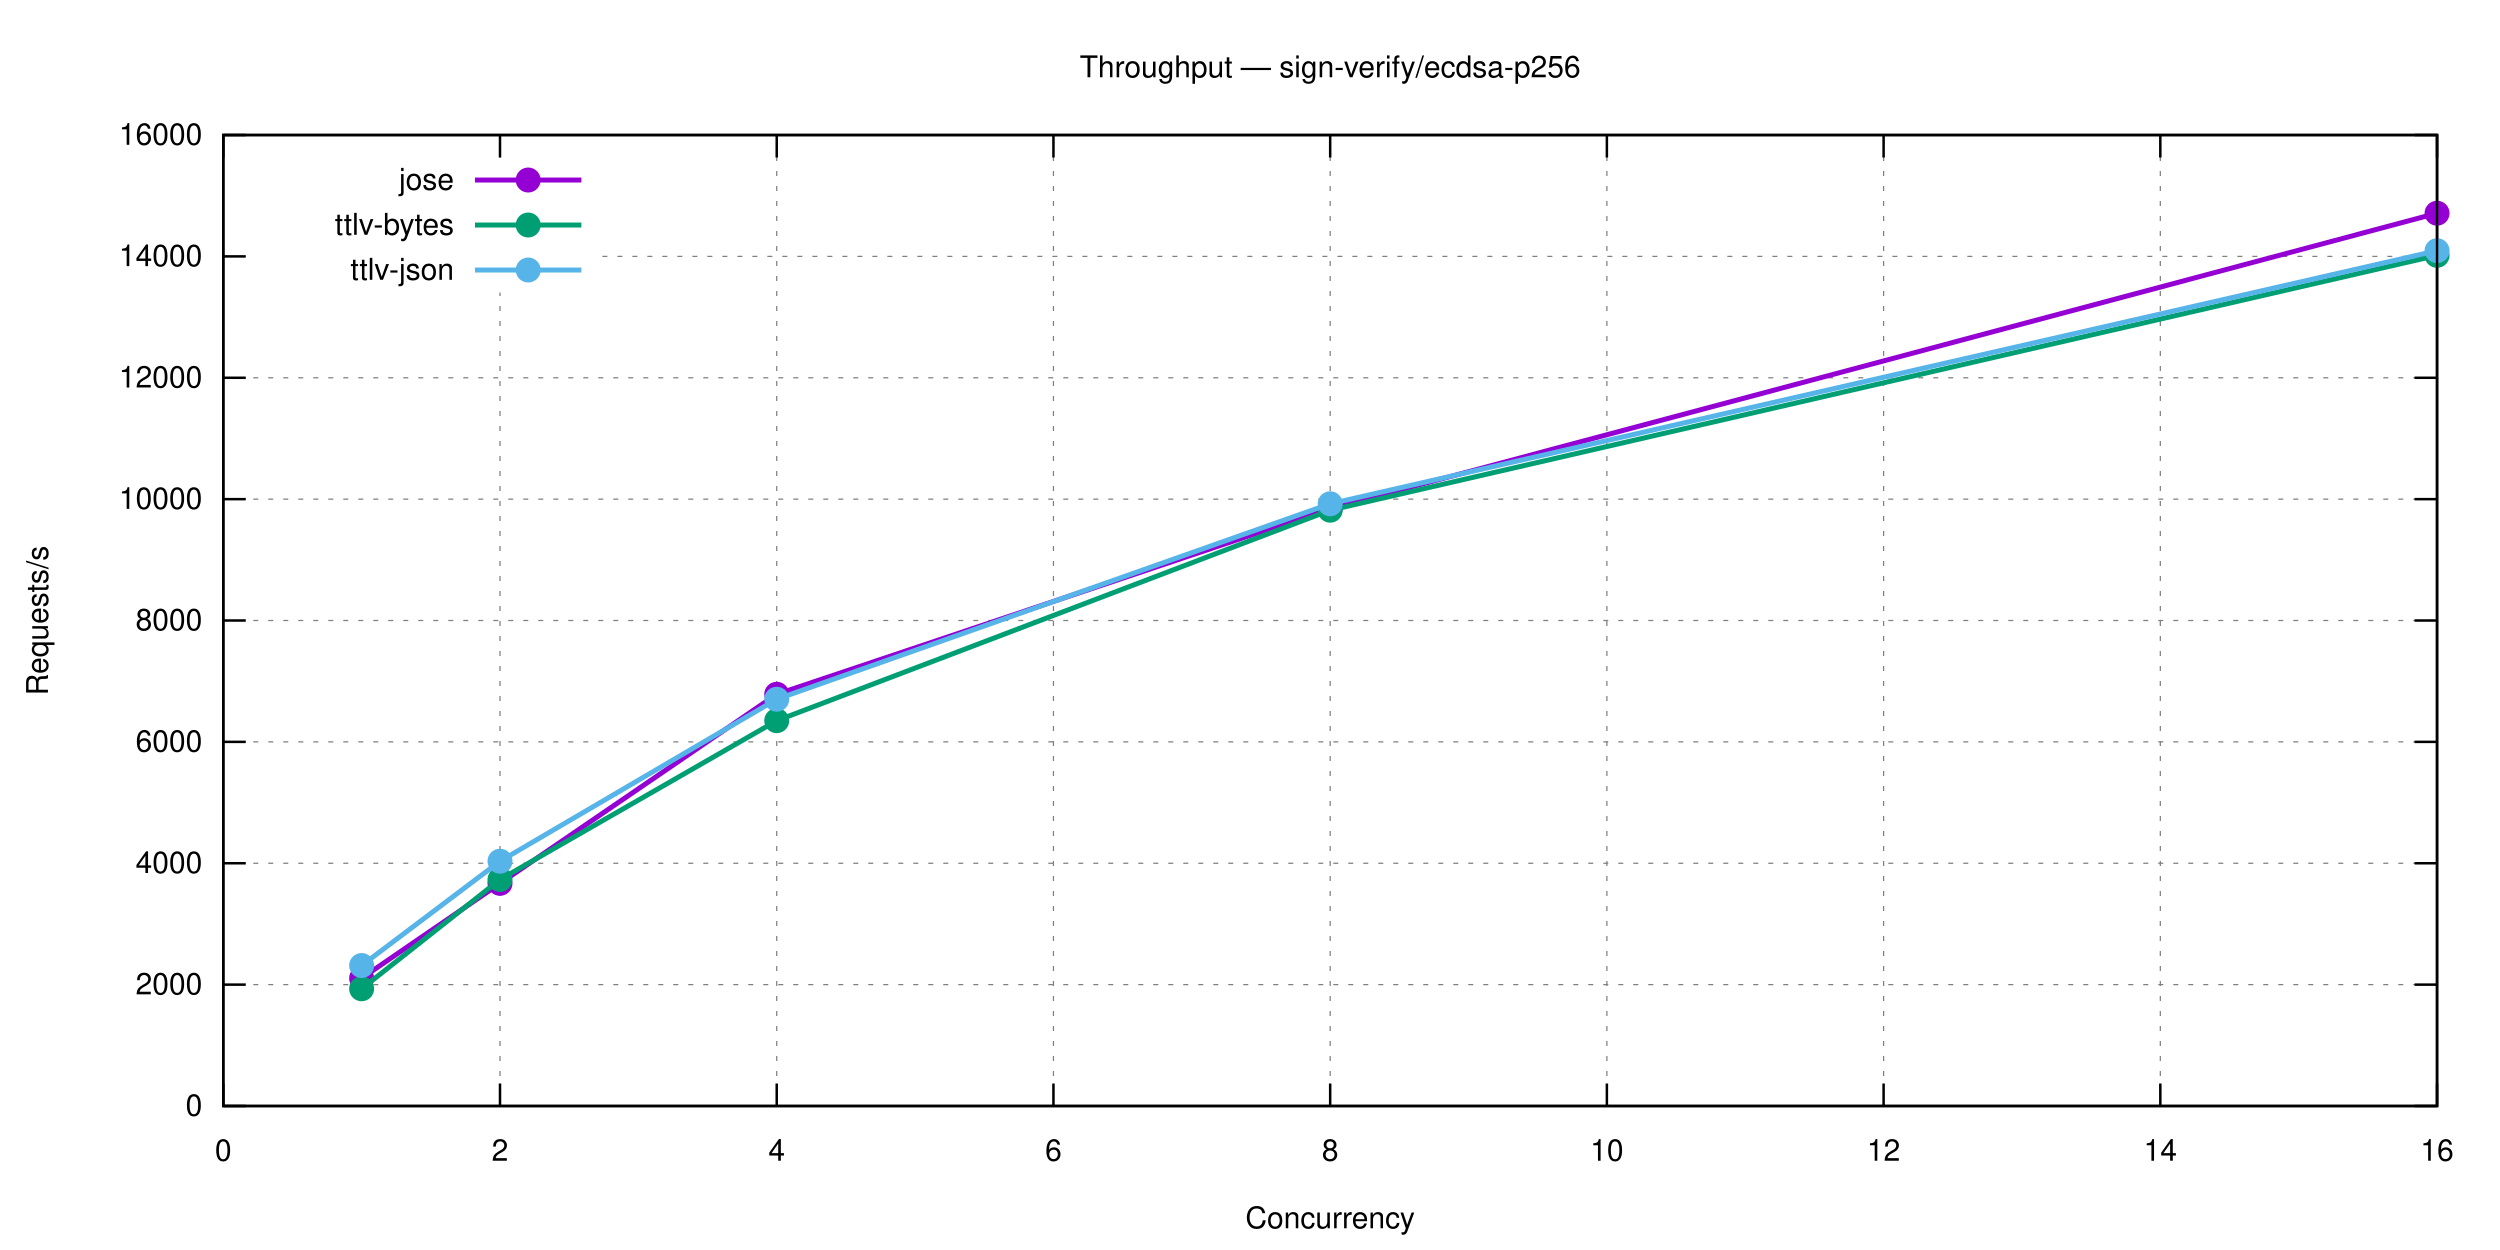
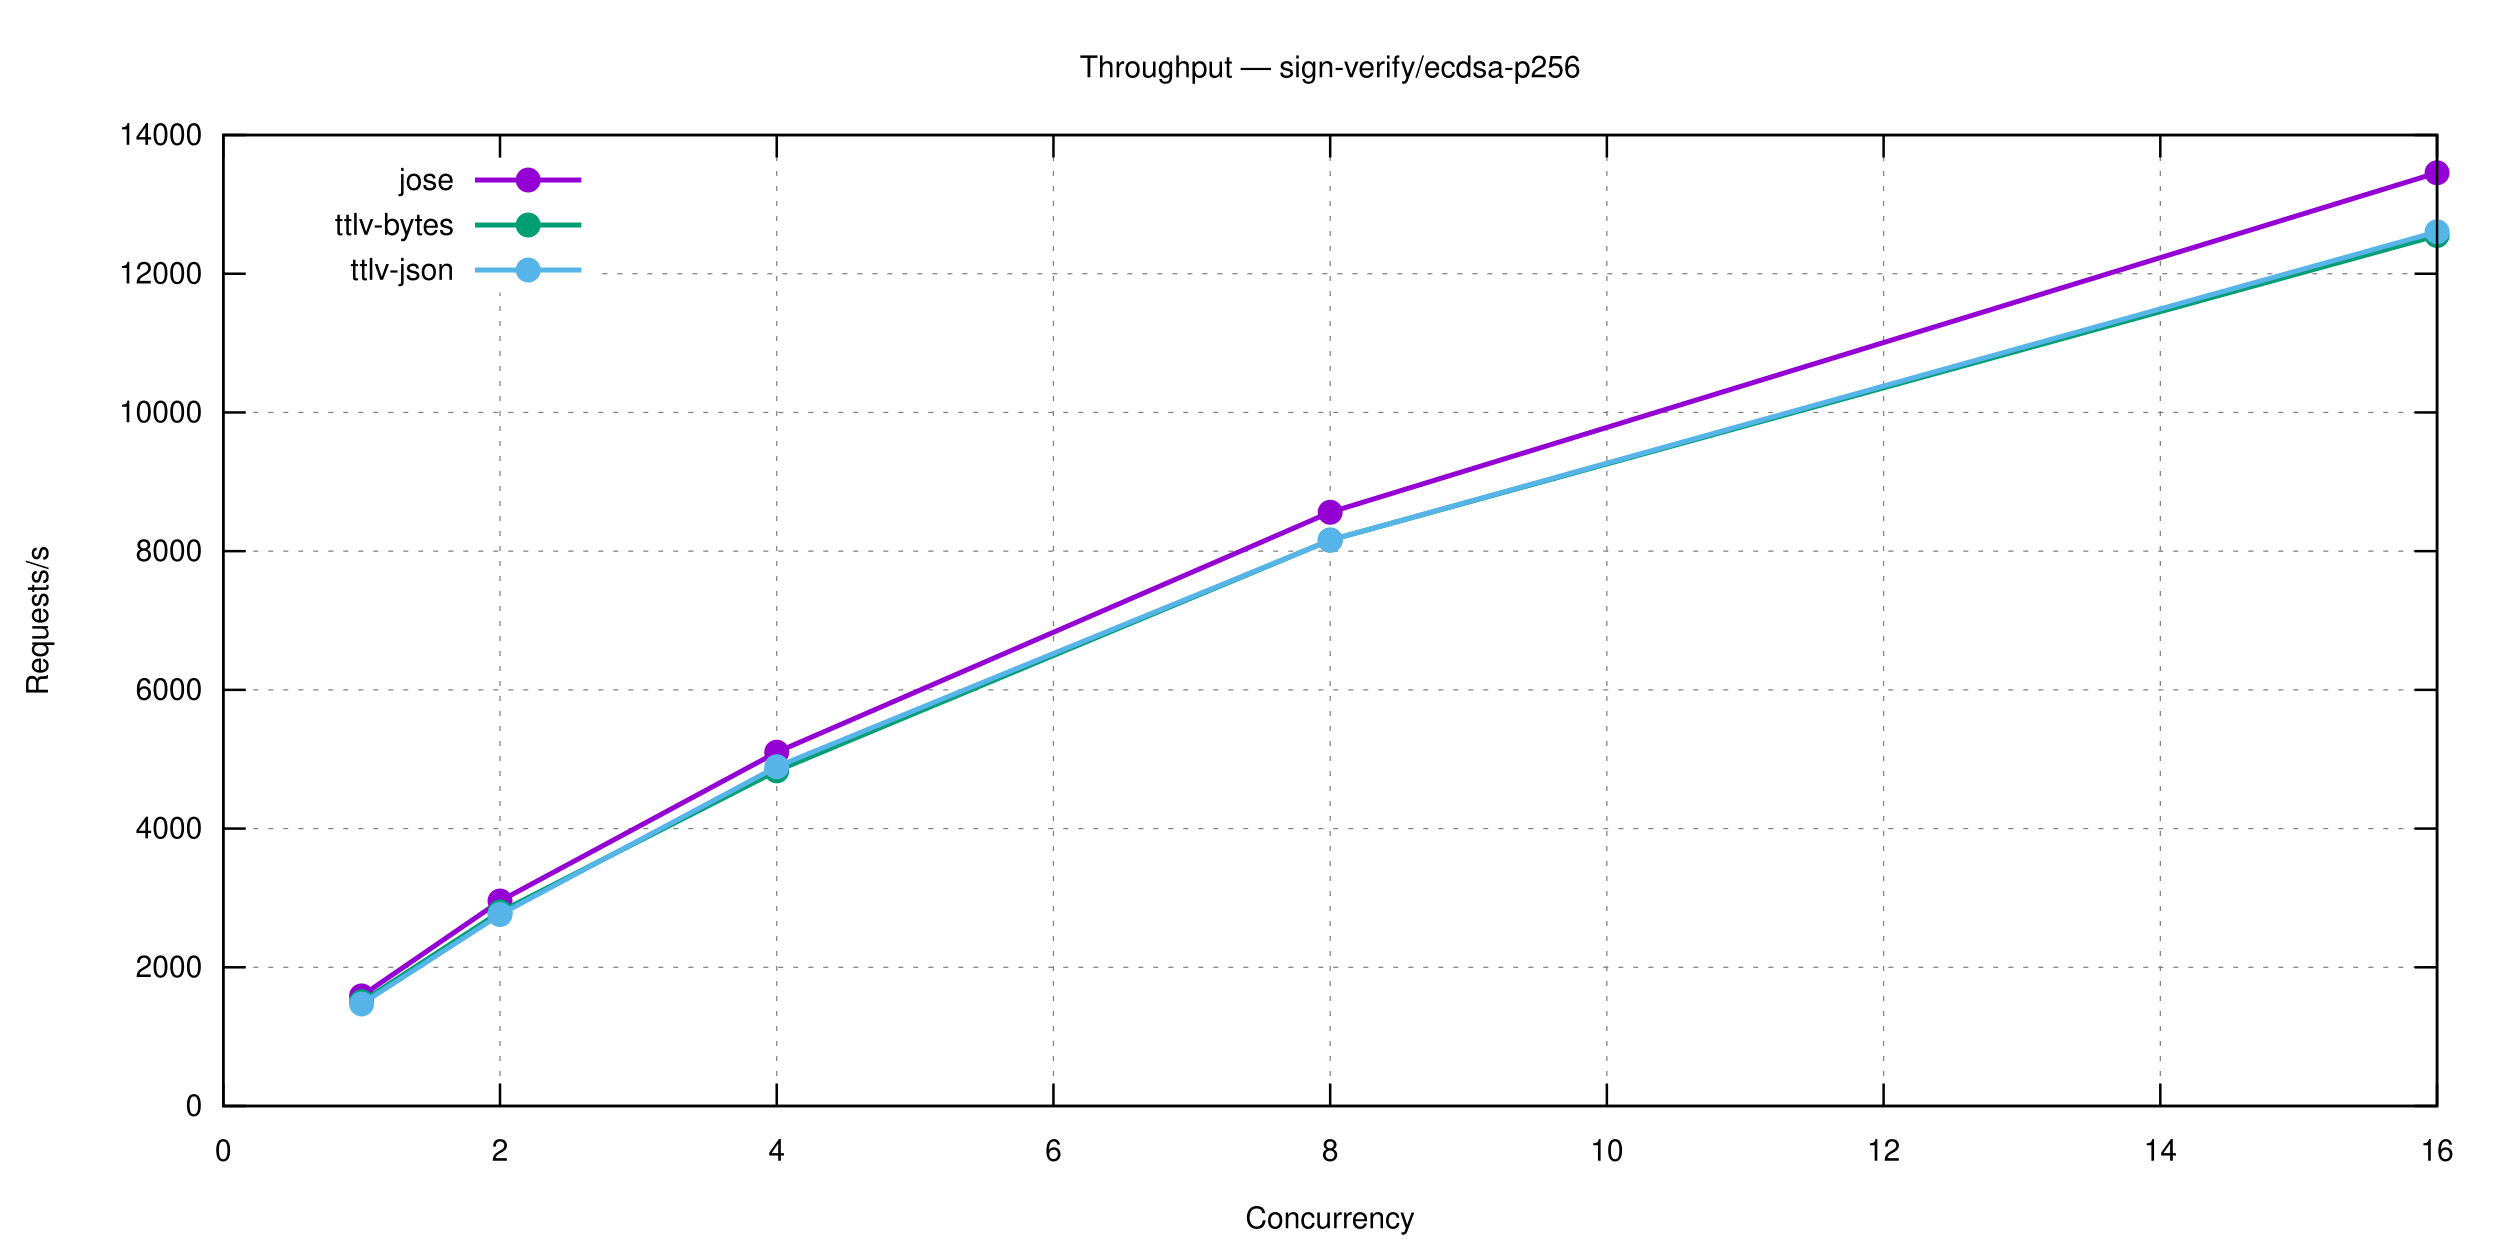
<svg xmlns="http://www.w3.org/2000/svg" xmlns:xlink="http://www.w3.org/1999/xlink" width="1000" height="500" viewBox="0 0 1000 500">
  <g id="gnuplot_canvas">
    <rect x="0" y="0" width="1000" height="500" fill="none" />
    <defs>
      <circle id="gpDot" r="0.5" stroke-width="0.5" stroke="currentColor" />
      <path id="gpPt0" stroke-width="0.222" stroke="currentColor" d="M-1,0 h2 M0,-1 v2" />
      <path id="gpPt1" stroke-width="0.222" stroke="currentColor" d="M-1,-1 L1,1 M1,-1 L-1,1" />
      <path id="gpPt2" stroke-width="0.222" stroke="currentColor" d="M-1,0 L1,0 M0,-1 L0,1 M-1,-1 L1,1 M-1,1 L1,-1" />
      <rect id="gpPt3" stroke-width="0.222" stroke="currentColor" x="-1" y="-1" width="2" height="2" />
      <rect id="gpPt4" stroke-width="0.222" stroke="currentColor" fill="currentColor" x="-1" y="-1" width="2" height="2" />
      <circle id="gpPt5" stroke-width="0.222" stroke="currentColor" cx="0" cy="0" r="1" />
      <use xlink:href="#gpPt5" id="gpPt6" fill="currentColor" stroke="none" />
      <path id="gpPt7" stroke-width="0.222" stroke="currentColor" d="M0,-1.33 L-1.33,0.67 L1.33,0.67 z" />
      <use xlink:href="#gpPt7" id="gpPt8" fill="currentColor" stroke="none" />
      <use xlink:href="#gpPt7" id="gpPt9" stroke="currentColor" transform="rotate(180)" />
      <use xlink:href="#gpPt9" id="gpPt10" fill="currentColor" stroke="none" />
      <use xlink:href="#gpPt3" id="gpPt11" stroke="currentColor" transform="rotate(45)" />
      <use xlink:href="#gpPt11" id="gpPt12" fill="currentColor" stroke="none" />
      <path id="gpPt13" stroke-width="0.222" stroke="currentColor" d="M0,1.330 L1.265,0.411 L0.782,-1.067 L-0.782,-1.076 L-1.265,0.411 z" />
      <use xlink:href="#gpPt13" id="gpPt14" fill="currentColor" stroke="none" />
      <filter id="textbox" filterUnits="objectBoundingBox" x="0" y="0" height="1" width="1">
        <feFlood flood-color="white" flood-opacity="1" result="bgnd" />
        <feComposite in="SourceGraphic" in2="bgnd" operator="atop" />
      </filter>
      <filter id="greybox" filterUnits="objectBoundingBox" x="0" y="0" height="1" width="1">
        <feFlood flood-color="lightgrey" flood-opacity="1" result="grey" />
        <feComposite in="SourceGraphic" in2="grey" operator="atop" />
      </filter>
    </defs>
    <g fill="none" color="white" stroke="currentColor" stroke-width="1.00" stroke-linecap="butt" stroke-linejoin="miter">
</g>
    <g fill="none" color="black" stroke="currentColor" stroke-width="1.00" stroke-linecap="butt" stroke-linejoin="miter">
</g>
    <g fill="none" color="black" stroke="black" stroke-width="0.50" stroke-linecap="butt" stroke-linejoin="miter">
</g>
    <g fill="none" color="gray" stroke="currentColor" stroke-width="0.50" stroke-linecap="butt" stroke-linejoin="miter">
      <path stroke="gray" stroke-dasharray="2,4" class="gridline" d="M89.31,442.40 L974.82,442.40  " />
    </g>
    <g fill="none" color="gray" stroke="gray" stroke-width="1.00" stroke-linecap="butt" stroke-linejoin="miter">
</g>
    <g fill="none" color="black" stroke="currentColor" stroke-width="1.00" stroke-linecap="butt" stroke-linejoin="miter">
      <path stroke="black" d="M89.31,442.40 L98.31,442.40 M974.82,442.40 L965.82,442.40  " />
      <g transform="translate(80.92,446.30)" stroke="none" fill="black" font-family="Helvetica" font-size="12.00" text-anchor="end">
        <text>
          <tspan font-family="Helvetica"> 0</tspan>
        </text>
      </g>
    </g>
    <g fill="none" color="black" stroke="currentColor" stroke-width="1.00" stroke-linecap="butt" stroke-linejoin="miter">
</g>
    <g fill="none" color="black" stroke="black" stroke-width="0.50" stroke-linecap="butt" stroke-linejoin="miter">
</g>
    <g fill="none" color="gray" stroke="currentColor" stroke-width="0.50" stroke-linecap="butt" stroke-linejoin="miter">
-       <path stroke="gray" stroke-dasharray="2,4" class="gridline" d="M89.31,393.85 L974.82,393.85  " />
-     </g>
-     <g fill="none" color="gray" stroke="gray" stroke-width="1.00" stroke-linecap="butt" stroke-linejoin="miter">
- </g>
-     <g fill="none" color="black" stroke="currentColor" stroke-width="1.00" stroke-linecap="butt" stroke-linejoin="miter">
-       <path stroke="black" d="M89.31,393.85 L98.31,393.85 M974.82,393.85 L965.82,393.85  " />
-       <g transform="translate(80.92,397.75)" stroke="none" fill="black" font-family="Helvetica" font-size="12.00" text-anchor="end">
+       <path stroke="gray" stroke-dasharray="2,4" class="gridline" d="M89.31,386.92 L974.82,386.92  " />
+     </g>
+     <g fill="none" color="gray" stroke="gray" stroke-width="1.00" stroke-linecap="butt" stroke-linejoin="miter">
+ </g>
+     <g fill="none" color="black" stroke="currentColor" stroke-width="1.00" stroke-linecap="butt" stroke-linejoin="miter">
+       <path stroke="black" d="M89.31,386.92 L98.31,386.92 M974.82,386.92 L965.82,386.92  " />
+       <g transform="translate(80.92,390.82)" stroke="none" fill="black" font-family="Helvetica" font-size="12.00" text-anchor="end">
        <text>
          <tspan font-family="Helvetica"> 2000</tspan>
        </text>
      </g>
    </g>
    <g fill="none" color="black" stroke="currentColor" stroke-width="1.00" stroke-linecap="butt" stroke-linejoin="miter">
</g>
    <g fill="none" color="black" stroke="black" stroke-width="0.50" stroke-linecap="butt" stroke-linejoin="miter">
</g>
    <g fill="none" color="gray" stroke="currentColor" stroke-width="0.50" stroke-linecap="butt" stroke-linejoin="miter">
-       <path stroke="gray" stroke-dasharray="2,4" class="gridline" d="M89.31,345.30 L974.82,345.30  " />
-     </g>
-     <g fill="none" color="gray" stroke="gray" stroke-width="1.00" stroke-linecap="butt" stroke-linejoin="miter">
- </g>
-     <g fill="none" color="black" stroke="currentColor" stroke-width="1.00" stroke-linecap="butt" stroke-linejoin="miter">
-       <path stroke="black" d="M89.31,345.30 L98.31,345.30 M974.82,345.30 L965.82,345.30  " />
-       <g transform="translate(80.92,349.20)" stroke="none" fill="black" font-family="Helvetica" font-size="12.00" text-anchor="end">
+       <path stroke="gray" stroke-dasharray="2,4" class="gridline" d="M89.31,331.43 L974.82,331.43  " />
+     </g>
+     <g fill="none" color="gray" stroke="gray" stroke-width="1.00" stroke-linecap="butt" stroke-linejoin="miter">
+ </g>
+     <g fill="none" color="black" stroke="currentColor" stroke-width="1.00" stroke-linecap="butt" stroke-linejoin="miter">
+       <path stroke="black" d="M89.31,331.43 L98.31,331.43 M974.82,331.43 L965.82,331.43  " />
+       <g transform="translate(80.92,335.33)" stroke="none" fill="black" font-family="Helvetica" font-size="12.00" text-anchor="end">
        <text>
          <tspan font-family="Helvetica"> 4000</tspan>
        </text>
      </g>
    </g>
    <g fill="none" color="black" stroke="currentColor" stroke-width="1.00" stroke-linecap="butt" stroke-linejoin="miter">
</g>
    <g fill="none" color="black" stroke="black" stroke-width="0.50" stroke-linecap="butt" stroke-linejoin="miter">
</g>
    <g fill="none" color="gray" stroke="currentColor" stroke-width="0.50" stroke-linecap="butt" stroke-linejoin="miter">
-       <path stroke="gray" stroke-dasharray="2,4" class="gridline" d="M89.31,296.75 L974.82,296.75  " />
-     </g>
-     <g fill="none" color="gray" stroke="gray" stroke-width="1.00" stroke-linecap="butt" stroke-linejoin="miter">
- </g>
-     <g fill="none" color="black" stroke="currentColor" stroke-width="1.00" stroke-linecap="butt" stroke-linejoin="miter">
-       <path stroke="black" d="M89.31,296.75 L98.31,296.75 M974.82,296.75 L965.82,296.75  " />
-       <g transform="translate(80.92,300.65)" stroke="none" fill="black" font-family="Helvetica" font-size="12.00" text-anchor="end">
+       <path stroke="gray" stroke-dasharray="2,4" class="gridline" d="M89.31,275.95 L974.82,275.95  " />
+     </g>
+     <g fill="none" color="gray" stroke="gray" stroke-width="1.00" stroke-linecap="butt" stroke-linejoin="miter">
+ </g>
+     <g fill="none" color="black" stroke="currentColor" stroke-width="1.00" stroke-linecap="butt" stroke-linejoin="miter">
+       <path stroke="black" d="M89.31,275.95 L98.31,275.95 M974.82,275.95 L965.82,275.95  " />
+       <g transform="translate(80.92,279.85)" stroke="none" fill="black" font-family="Helvetica" font-size="12.00" text-anchor="end">
        <text>
          <tspan font-family="Helvetica"> 6000</tspan>
        </text>
      </g>
    </g>
    <g fill="none" color="black" stroke="currentColor" stroke-width="1.00" stroke-linecap="butt" stroke-linejoin="miter">
</g>
    <g fill="none" color="black" stroke="black" stroke-width="0.50" stroke-linecap="butt" stroke-linejoin="miter">
</g>
    <g fill="none" color="gray" stroke="currentColor" stroke-width="0.50" stroke-linecap="butt" stroke-linejoin="miter">
-       <path stroke="gray" stroke-dasharray="2,4" class="gridline" d="M89.31,248.20 L974.82,248.20  " />
-     </g>
-     <g fill="none" color="gray" stroke="gray" stroke-width="1.00" stroke-linecap="butt" stroke-linejoin="miter">
- </g>
-     <g fill="none" color="black" stroke="currentColor" stroke-width="1.00" stroke-linecap="butt" stroke-linejoin="miter">
-       <path stroke="black" d="M89.31,248.20 L98.31,248.20 M974.82,248.20 L965.82,248.20  " />
-       <g transform="translate(80.92,252.10)" stroke="none" fill="black" font-family="Helvetica" font-size="12.00" text-anchor="end">
+       <path stroke="gray" stroke-dasharray="2,4" class="gridline" d="M89.31,220.46 L974.82,220.46  " />
+     </g>
+     <g fill="none" color="gray" stroke="gray" stroke-width="1.00" stroke-linecap="butt" stroke-linejoin="miter">
+ </g>
+     <g fill="none" color="black" stroke="currentColor" stroke-width="1.00" stroke-linecap="butt" stroke-linejoin="miter">
+       <path stroke="black" d="M89.31,220.46 L98.31,220.46 M974.82,220.46 L965.82,220.46  " />
+       <g transform="translate(80.92,224.36)" stroke="none" fill="black" font-family="Helvetica" font-size="12.00" text-anchor="end">
        <text>
          <tspan font-family="Helvetica"> 8000</tspan>
        </text>
      </g>
    </g>
    <g fill="none" color="black" stroke="currentColor" stroke-width="1.00" stroke-linecap="butt" stroke-linejoin="miter">
</g>
    <g fill="none" color="black" stroke="black" stroke-width="0.50" stroke-linecap="butt" stroke-linejoin="miter">
</g>
    <g fill="none" color="gray" stroke="currentColor" stroke-width="0.50" stroke-linecap="butt" stroke-linejoin="miter">
-       <path stroke="gray" stroke-dasharray="2,4" class="gridline" d="M89.31,199.66 L974.82,199.66  " />
-     </g>
-     <g fill="none" color="gray" stroke="gray" stroke-width="1.00" stroke-linecap="butt" stroke-linejoin="miter">
- </g>
-     <g fill="none" color="black" stroke="currentColor" stroke-width="1.00" stroke-linecap="butt" stroke-linejoin="miter">
-       <path stroke="black" d="M89.31,199.66 L98.31,199.66 M974.82,199.66 L965.82,199.66  " />
-       <g transform="translate(80.92,203.56)" stroke="none" fill="black" font-family="Helvetica" font-size="12.00" text-anchor="end">
+       <path stroke="gray" stroke-dasharray="2,4" class="gridline" d="M89.31,164.98 L974.82,164.98  " />
+     </g>
+     <g fill="none" color="gray" stroke="gray" stroke-width="1.00" stroke-linecap="butt" stroke-linejoin="miter">
+ </g>
+     <g fill="none" color="black" stroke="currentColor" stroke-width="1.00" stroke-linecap="butt" stroke-linejoin="miter">
+       <path stroke="black" d="M89.31,164.98 L98.31,164.98 M974.82,164.98 L965.82,164.98  " />
+       <g transform="translate(80.92,168.88)" stroke="none" fill="black" font-family="Helvetica" font-size="12.00" text-anchor="end">
        <text>
          <tspan font-family="Helvetica"> 10000</tspan>
        </text>
      </g>
    </g>
    <g fill="none" color="black" stroke="currentColor" stroke-width="1.00" stroke-linecap="butt" stroke-linejoin="miter">
</g>
    <g fill="none" color="black" stroke="black" stroke-width="0.50" stroke-linecap="butt" stroke-linejoin="miter">
</g>
    <g fill="none" color="gray" stroke="currentColor" stroke-width="0.50" stroke-linecap="butt" stroke-linejoin="miter">
-       <path stroke="gray" stroke-dasharray="2,4" class="gridline" d="M89.31,151.11 L974.82,151.11  " />
-     </g>
-     <g fill="none" color="gray" stroke="gray" stroke-width="1.00" stroke-linecap="butt" stroke-linejoin="miter">
- </g>
-     <g fill="none" color="black" stroke="currentColor" stroke-width="1.00" stroke-linecap="butt" stroke-linejoin="miter">
-       <path stroke="black" d="M89.31,151.11 L98.31,151.11 M974.82,151.11 L965.82,151.11  " />
-       <g transform="translate(80.92,155.01)" stroke="none" fill="black" font-family="Helvetica" font-size="12.00" text-anchor="end">
+       <path stroke="gray" stroke-dasharray="2,4" class="gridline" d="M89.31,109.49 L97.70,109.49 M240.94,109.49 L974.82,109.49  " />
+     </g>
+     <g fill="none" color="gray" stroke="gray" stroke-width="1.00" stroke-linecap="butt" stroke-linejoin="miter">
+ </g>
+     <g fill="none" color="black" stroke="currentColor" stroke-width="1.00" stroke-linecap="butt" stroke-linejoin="miter">
+       <path stroke="black" d="M89.31,109.49 L98.31,109.49 M974.82,109.49 L965.82,109.49  " />
+       <g transform="translate(80.92,113.39)" stroke="none" fill="black" font-family="Helvetica" font-size="12.00" text-anchor="end">
        <text>
          <tspan font-family="Helvetica"> 12000</tspan>
-         </text>
-       </g>
-     </g>
-     <g fill="none" color="black" stroke="currentColor" stroke-width="1.00" stroke-linecap="butt" stroke-linejoin="miter">
- </g>
-     <g fill="none" color="black" stroke="black" stroke-width="0.50" stroke-linecap="butt" stroke-linejoin="miter">
- </g>
-     <g fill="none" color="gray" stroke="currentColor" stroke-width="0.50" stroke-linecap="butt" stroke-linejoin="miter">
-       <path stroke="gray" stroke-dasharray="2,4" class="gridline" d="M89.31,102.56 L97.70,102.56 M240.94,102.56 L974.82,102.56  " />
-     </g>
-     <g fill="none" color="gray" stroke="gray" stroke-width="1.00" stroke-linecap="butt" stroke-linejoin="miter">
- </g>
-     <g fill="none" color="black" stroke="currentColor" stroke-width="1.00" stroke-linecap="butt" stroke-linejoin="miter">
-       <path stroke="black" d="M89.31,102.56 L98.31,102.56 M974.82,102.56 L965.82,102.56  " />
-       <g transform="translate(80.92,106.46)" stroke="none" fill="black" font-family="Helvetica" font-size="12.00" text-anchor="end">
-         <text>
-           <tspan font-family="Helvetica"> 14000</tspan>
        </text>
      </g>
    </g>
    <g fill="none" color="black" stroke="currentColor" stroke-width="1.00" stroke-linecap="butt" stroke-linejoin="miter">
</g>
    <g fill="none" color="black" stroke="black" stroke-width="0.50" stroke-linecap="butt" stroke-linejoin="miter">
</g>
    <g fill="none" color="gray" stroke="currentColor" stroke-width="0.50" stroke-linecap="butt" stroke-linejoin="miter">
      <path stroke="gray" stroke-dasharray="2,4" class="gridline" d="M89.31,54.01 L974.82,54.01  " />
    </g>
    <g fill="none" color="gray" stroke="gray" stroke-width="1.00" stroke-linecap="butt" stroke-linejoin="miter">
</g>
    <g fill="none" color="black" stroke="currentColor" stroke-width="1.00" stroke-linecap="butt" stroke-linejoin="miter">
      <path stroke="black" d="M89.31,54.01 L98.31,54.01 M974.82,54.01 L965.82,54.01  " />
      <g transform="translate(80.92,57.91)" stroke="none" fill="black" font-family="Helvetica" font-size="12.00" text-anchor="end">
        <text>
-           <tspan font-family="Helvetica"> 16000</tspan>
+           <tspan font-family="Helvetica"> 14000</tspan>
        </text>
      </g>
    </g>
    <g fill="none" color="black" stroke="currentColor" stroke-width="1.00" stroke-linecap="butt" stroke-linejoin="miter">
</g>
    <g fill="none" color="black" stroke="black" stroke-width="0.50" stroke-linecap="butt" stroke-linejoin="miter">
</g>
    <g fill="none" color="gray" stroke="currentColor" stroke-width="0.50" stroke-linecap="butt" stroke-linejoin="miter">
      <path stroke="gray" stroke-dasharray="2,4" class="gridline" d="M89.31,442.40 L89.31,54.01  " />
    </g>
    <g fill="none" color="gray" stroke="gray" stroke-width="1.00" stroke-linecap="butt" stroke-linejoin="miter">
</g>
    <g fill="none" color="black" stroke="currentColor" stroke-width="1.00" stroke-linecap="butt" stroke-linejoin="miter">
      <path stroke="black" d="M89.31,442.40 L89.31,433.40 M89.31,54.01 L89.31,63.01  " />
      <g transform="translate(89.31,464.30)" stroke="none" fill="black" font-family="Helvetica" font-size="12.00" text-anchor="middle">
        <text>
          <tspan font-family="Helvetica"> 0</tspan>
        </text>
      </g>
    </g>
    <g fill="none" color="black" stroke="currentColor" stroke-width="1.00" stroke-linecap="butt" stroke-linejoin="miter">
</g>
    <g fill="none" color="black" stroke="black" stroke-width="0.50" stroke-linecap="butt" stroke-linejoin="miter">
</g>
    <g fill="none" color="gray" stroke="currentColor" stroke-width="0.50" stroke-linecap="butt" stroke-linejoin="miter">
      <path stroke="gray" stroke-dasharray="2,4" class="gridline" d="M200.00,442.40 L200.00,117.01 M200.00,63.01 L200.00,54.01  " />
    </g>
    <g fill="none" color="gray" stroke="gray" stroke-width="1.00" stroke-linecap="butt" stroke-linejoin="miter">
</g>
    <g fill="none" color="black" stroke="currentColor" stroke-width="1.00" stroke-linecap="butt" stroke-linejoin="miter">
      <path stroke="black" d="M200.00,442.40 L200.00,433.40 M200.00,54.01 L200.00,63.01  " />
      <g transform="translate(200.00,464.30)" stroke="none" fill="black" font-family="Helvetica" font-size="12.00" text-anchor="middle">
        <text>
          <tspan font-family="Helvetica"> 2</tspan>
        </text>
      </g>
    </g>
    <g fill="none" color="black" stroke="currentColor" stroke-width="1.00" stroke-linecap="butt" stroke-linejoin="miter">
</g>
    <g fill="none" color="black" stroke="black" stroke-width="0.50" stroke-linecap="butt" stroke-linejoin="miter">
</g>
    <g fill="none" color="gray" stroke="currentColor" stroke-width="0.50" stroke-linecap="butt" stroke-linejoin="miter">
      <path stroke="gray" stroke-dasharray="2,4" class="gridline" d="M310.69,442.40 L310.69,54.01  " />
    </g>
    <g fill="none" color="gray" stroke="gray" stroke-width="1.00" stroke-linecap="butt" stroke-linejoin="miter">
</g>
    <g fill="none" color="black" stroke="currentColor" stroke-width="1.00" stroke-linecap="butt" stroke-linejoin="miter">
      <path stroke="black" d="M310.69,442.40 L310.69,433.40 M310.69,54.01 L310.69,63.01  " />
      <g transform="translate(310.69,464.30)" stroke="none" fill="black" font-family="Helvetica" font-size="12.00" text-anchor="middle">
        <text>
          <tspan font-family="Helvetica"> 4</tspan>
        </text>
      </g>
    </g>
    <g fill="none" color="black" stroke="currentColor" stroke-width="1.00" stroke-linecap="butt" stroke-linejoin="miter">
</g>
    <g fill="none" color="black" stroke="black" stroke-width="0.50" stroke-linecap="butt" stroke-linejoin="miter">
</g>
    <g fill="none" color="gray" stroke="currentColor" stroke-width="0.50" stroke-linecap="butt" stroke-linejoin="miter">
      <path stroke="gray" stroke-dasharray="2,4" class="gridline" d="M421.38,442.40 L421.38,54.01  " />
    </g>
    <g fill="none" color="gray" stroke="gray" stroke-width="1.00" stroke-linecap="butt" stroke-linejoin="miter">
</g>
    <g fill="none" color="black" stroke="currentColor" stroke-width="1.00" stroke-linecap="butt" stroke-linejoin="miter">
      <path stroke="black" d="M421.38,442.40 L421.38,433.40 M421.38,54.01 L421.38,63.01  " />
      <g transform="translate(421.38,464.30)" stroke="none" fill="black" font-family="Helvetica" font-size="12.00" text-anchor="middle">
        <text>
          <tspan font-family="Helvetica"> 6</tspan>
        </text>
      </g>
    </g>
    <g fill="none" color="black" stroke="currentColor" stroke-width="1.00" stroke-linecap="butt" stroke-linejoin="miter">
</g>
    <g fill="none" color="black" stroke="black" stroke-width="0.50" stroke-linecap="butt" stroke-linejoin="miter">
</g>
    <g fill="none" color="gray" stroke="currentColor" stroke-width="0.50" stroke-linecap="butt" stroke-linejoin="miter">
      <path stroke="gray" stroke-dasharray="2,4" class="gridline" d="M532.07,442.40 L532.07,54.01  " />
    </g>
    <g fill="none" color="gray" stroke="gray" stroke-width="1.00" stroke-linecap="butt" stroke-linejoin="miter">
</g>
    <g fill="none" color="black" stroke="currentColor" stroke-width="1.00" stroke-linecap="butt" stroke-linejoin="miter">
      <path stroke="black" d="M532.07,442.40 L532.07,433.40 M532.07,54.01 L532.07,63.01  " />
      <g transform="translate(532.07,464.30)" stroke="none" fill="black" font-family="Helvetica" font-size="12.00" text-anchor="middle">
        <text>
          <tspan font-family="Helvetica"> 8</tspan>
        </text>
      </g>
    </g>
    <g fill="none" color="black" stroke="currentColor" stroke-width="1.00" stroke-linecap="butt" stroke-linejoin="miter">
</g>
    <g fill="none" color="black" stroke="black" stroke-width="0.50" stroke-linecap="butt" stroke-linejoin="miter">
</g>
    <g fill="none" color="gray" stroke="currentColor" stroke-width="0.50" stroke-linecap="butt" stroke-linejoin="miter">
      <path stroke="gray" stroke-dasharray="2,4" class="gridline" d="M642.75,442.40 L642.75,54.01  " />
    </g>
    <g fill="none" color="gray" stroke="gray" stroke-width="1.00" stroke-linecap="butt" stroke-linejoin="miter">
</g>
    <g fill="none" color="black" stroke="currentColor" stroke-width="1.00" stroke-linecap="butt" stroke-linejoin="miter">
      <path stroke="black" d="M642.75,442.40 L642.75,433.40 M642.75,54.01 L642.75,63.01  " />
      <g transform="translate(642.75,464.30)" stroke="none" fill="black" font-family="Helvetica" font-size="12.00" text-anchor="middle">
        <text>
          <tspan font-family="Helvetica"> 10</tspan>
        </text>
      </g>
    </g>
    <g fill="none" color="black" stroke="currentColor" stroke-width="1.00" stroke-linecap="butt" stroke-linejoin="miter">
</g>
    <g fill="none" color="black" stroke="black" stroke-width="0.50" stroke-linecap="butt" stroke-linejoin="miter">
</g>
    <g fill="none" color="gray" stroke="currentColor" stroke-width="0.50" stroke-linecap="butt" stroke-linejoin="miter">
      <path stroke="gray" stroke-dasharray="2,4" class="gridline" d="M753.44,442.40 L753.44,54.01  " />
    </g>
    <g fill="none" color="gray" stroke="gray" stroke-width="1.00" stroke-linecap="butt" stroke-linejoin="miter">
</g>
    <g fill="none" color="black" stroke="currentColor" stroke-width="1.00" stroke-linecap="butt" stroke-linejoin="miter">
      <path stroke="black" d="M753.44,442.40 L753.44,433.40 M753.44,54.01 L753.44,63.01  " />
      <g transform="translate(753.44,464.30)" stroke="none" fill="black" font-family="Helvetica" font-size="12.00" text-anchor="middle">
        <text>
          <tspan font-family="Helvetica"> 12</tspan>
        </text>
      </g>
    </g>
    <g fill="none" color="black" stroke="currentColor" stroke-width="1.00" stroke-linecap="butt" stroke-linejoin="miter">
</g>
    <g fill="none" color="black" stroke="black" stroke-width="0.50" stroke-linecap="butt" stroke-linejoin="miter">
</g>
    <g fill="none" color="gray" stroke="currentColor" stroke-width="0.50" stroke-linecap="butt" stroke-linejoin="miter">
      <path stroke="gray" stroke-dasharray="2,4" class="gridline" d="M864.13,442.40 L864.13,54.01  " />
    </g>
    <g fill="none" color="gray" stroke="gray" stroke-width="1.00" stroke-linecap="butt" stroke-linejoin="miter">
</g>
    <g fill="none" color="black" stroke="currentColor" stroke-width="1.00" stroke-linecap="butt" stroke-linejoin="miter">
      <path stroke="black" d="M864.13,442.40 L864.13,433.40 M864.13,54.01 L864.13,63.01  " />
      <g transform="translate(864.13,464.30)" stroke="none" fill="black" font-family="Helvetica" font-size="12.00" text-anchor="middle">
        <text>
          <tspan font-family="Helvetica"> 14</tspan>
        </text>
      </g>
    </g>
    <g fill="none" color="black" stroke="currentColor" stroke-width="1.00" stroke-linecap="butt" stroke-linejoin="miter">
</g>
    <g fill="none" color="black" stroke="black" stroke-width="0.50" stroke-linecap="butt" stroke-linejoin="miter">
</g>
    <g fill="none" color="gray" stroke="currentColor" stroke-width="0.50" stroke-linecap="butt" stroke-linejoin="miter">
      <path stroke="gray" stroke-dasharray="2,4" class="gridline" d="M974.82,442.40 L974.82,54.01  " />
    </g>
    <g fill="none" color="gray" stroke="gray" stroke-width="1.00" stroke-linecap="butt" stroke-linejoin="miter">
</g>
    <g fill="none" color="black" stroke="currentColor" stroke-width="1.00" stroke-linecap="butt" stroke-linejoin="miter">
      <path stroke="black" d="M974.82,442.40 L974.82,433.40 M974.82,54.01 L974.82,63.01  " />
      <g transform="translate(974.82,464.30)" stroke="none" fill="black" font-family="Helvetica" font-size="12.00" text-anchor="middle">
        <text>
          <tspan font-family="Helvetica"> 16</tspan>
        </text>
      </g>
    </g>
    <g fill="none" color="black" stroke="currentColor" stroke-width="1.00" stroke-linecap="butt" stroke-linejoin="miter">
</g>
    <g fill="none" color="black" stroke="currentColor" stroke-width="1.00" stroke-linecap="butt" stroke-linejoin="miter">
      <path stroke="black" d="M89.31,54.01 L89.31,442.40 L974.82,442.40 L974.82,54.01 L89.31,54.01 Z  " />
    </g>
    <g fill="none" color="black" stroke="currentColor" stroke-width="1.00" stroke-linecap="butt" stroke-linejoin="miter">
</g>
    <g id="gnuplot_plot_1">
      <g fill="none" color="white" stroke="black" stroke-width="2.00" stroke-linecap="butt" stroke-linejoin="miter">
</g>
      <g fill="none" color="black" stroke="currentColor" stroke-width="2.00" stroke-linecap="butt" stroke-linejoin="miter">
        <g transform="translate(181.60,75.91)" stroke="none" fill="black" font-family="Helvetica" font-size="12.00" text-anchor="end">
          <text>
            <tspan font-family="Helvetica">jose</tspan>
          </text>
        </g>
      </g>
      <g fill="none" color="black" stroke="currentColor" stroke-width="2.00" stroke-linecap="butt" stroke-linejoin="miter">
-         <path stroke="rgb(148,   0, 211)" d="M189.99,72.01 L232.55,72.01 M144.65,391.28 L200.00,353.34 L310.69,277.71 L532.07,203.43 L974.82,85.29  " />
-         <use xlink:href="#gpPt6" transform="translate(144.65,391.28) scale(4.50)" color="rgb(148,   0, 211)" />
-         <use xlink:href="#gpPt6" transform="translate(200.00,353.34) scale(4.50)" color="rgb(148,   0, 211)" />
-         <use xlink:href="#gpPt6" transform="translate(310.69,277.71) scale(4.50)" color="rgb(148,   0, 211)" />
-         <use xlink:href="#gpPt6" transform="translate(532.07,203.43) scale(4.50)" color="rgb(148,   0, 211)" />
-         <use xlink:href="#gpPt6" transform="translate(974.82,85.29) scale(4.50)" color="rgb(148,   0, 211)" />
+         <path stroke="rgb(148,   0, 211)" d="M189.99,72.01 L232.55,72.01 M144.65,398.36 L200.00,360.41 L310.69,300.88 L532.07,204.91 L974.82,69.11  " />
+         <use xlink:href="#gpPt6" transform="translate(144.65,398.36) scale(4.50)" color="rgb(148,   0, 211)" />
+         <use xlink:href="#gpPt6" transform="translate(200.00,360.41) scale(4.50)" color="rgb(148,   0, 211)" />
+         <use xlink:href="#gpPt6" transform="translate(310.69,300.88) scale(4.50)" color="rgb(148,   0, 211)" />
+         <use xlink:href="#gpPt6" transform="translate(532.07,204.91) scale(4.50)" color="rgb(148,   0, 211)" />
+         <use xlink:href="#gpPt6" transform="translate(974.82,69.11) scale(4.50)" color="rgb(148,   0, 211)" />
        <use xlink:href="#gpPt6" transform="translate(211.27,72.01) scale(4.50)" color="rgb(148,   0, 211)" />
      </g>
    </g>
    <g id="gnuplot_plot_2">
      <g fill="none" color="black" stroke="currentColor" stroke-width="2.00" stroke-linecap="butt" stroke-linejoin="miter">
        <g transform="translate(181.60,93.91)" stroke="none" fill="black" font-family="Helvetica" font-size="12.00" text-anchor="end">
          <text>
            <tspan font-family="Helvetica">ttlv-bytes</tspan>
          </text>
        </g>
      </g>
      <g fill="none" color="black" stroke="currentColor" stroke-width="2.00" stroke-linecap="butt" stroke-linejoin="miter">
-         <path stroke="rgb(  0, 158, 115)" d="M189.99,90.01 L232.55,90.01 M144.65,395.51 L200.00,351.81 L310.69,288.27 L532.07,204.08 L974.82,102.14  " />
-         <use xlink:href="#gpPt6" transform="translate(144.65,395.51) scale(4.50)" color="rgb(  0, 158, 115)" />
-         <use xlink:href="#gpPt6" transform="translate(200.00,351.81) scale(4.50)" color="rgb(  0, 158, 115)" />
-         <use xlink:href="#gpPt6" transform="translate(310.69,288.27) scale(4.50)" color="rgb(  0, 158, 115)" />
-         <use xlink:href="#gpPt6" transform="translate(532.07,204.08) scale(4.50)" color="rgb(  0, 158, 115)" />
-         <use xlink:href="#gpPt6" transform="translate(974.82,102.14) scale(4.50)" color="rgb(  0, 158, 115)" />
+         <path stroke="rgb(  0, 158, 115)" d="M189.99,90.01 L232.55,90.01 M144.65,400.69 L200.00,364.76 L310.69,308.35 L532.07,216.03 L974.82,94.20  " />
+         <use xlink:href="#gpPt6" transform="translate(144.65,400.69) scale(4.50)" color="rgb(  0, 158, 115)" />
+         <use xlink:href="#gpPt6" transform="translate(200.00,364.76) scale(4.50)" color="rgb(  0, 158, 115)" />
+         <use xlink:href="#gpPt6" transform="translate(310.69,308.35) scale(4.50)" color="rgb(  0, 158, 115)" />
+         <use xlink:href="#gpPt6" transform="translate(532.07,216.03) scale(4.50)" color="rgb(  0, 158, 115)" />
+         <use xlink:href="#gpPt6" transform="translate(974.82,94.20) scale(4.50)" color="rgb(  0, 158, 115)" />
        <use xlink:href="#gpPt6" transform="translate(211.27,90.01) scale(4.50)" color="rgb(  0, 158, 115)" />
      </g>
    </g>
    <g id="gnuplot_plot_3">
      <g fill="none" color="black" stroke="currentColor" stroke-width="2.00" stroke-linecap="butt" stroke-linejoin="miter">
        <g transform="translate(181.60,111.91)" stroke="none" fill="black" font-family="Helvetica" font-size="12.00" text-anchor="end">
          <text>
            <tspan font-family="Helvetica">ttlv-json</tspan>
          </text>
        </g>
      </g>
      <g fill="none" color="black" stroke="currentColor" stroke-width="2.00" stroke-linecap="butt" stroke-linejoin="miter">
-         <path stroke="rgb( 86, 180, 233)" d="M189.99,108.01 L232.55,108.01 M144.65,386.21 L200.00,344.49 L310.69,279.69 L532.07,201.52 L974.82,100.27  " />
-         <use xlink:href="#gpPt6" transform="translate(144.65,386.21) scale(4.50)" color="rgb( 86, 180, 233)" />
-         <use xlink:href="#gpPt6" transform="translate(200.00,344.49) scale(4.50)" color="rgb( 86, 180, 233)" />
-         <use xlink:href="#gpPt6" transform="translate(310.69,279.69) scale(4.50)" color="rgb( 86, 180, 233)" />
-         <use xlink:href="#gpPt6" transform="translate(532.07,201.52) scale(4.50)" color="rgb( 86, 180, 233)" />
-         <use xlink:href="#gpPt6" transform="translate(974.82,100.27) scale(4.50)" color="rgb( 86, 180, 233)" />
+         <path stroke="rgb( 86, 180, 233)" d="M189.99,108.01 L232.55,108.01 M144.65,401.59 L200.00,365.82 L310.69,306.70 L532.07,216.09 L974.82,92.71  " />
+         <use xlink:href="#gpPt6" transform="translate(144.65,401.59) scale(4.50)" color="rgb( 86, 180, 233)" />
+         <use xlink:href="#gpPt6" transform="translate(200.00,365.82) scale(4.50)" color="rgb( 86, 180, 233)" />
+         <use xlink:href="#gpPt6" transform="translate(310.69,306.70) scale(4.50)" color="rgb( 86, 180, 233)" />
+         <use xlink:href="#gpPt6" transform="translate(532.07,216.09) scale(4.50)" color="rgb( 86, 180, 233)" />
+         <use xlink:href="#gpPt6" transform="translate(974.82,92.71) scale(4.50)" color="rgb( 86, 180, 233)" />
        <use xlink:href="#gpPt6" transform="translate(211.27,108.01) scale(4.50)" color="rgb( 86, 180, 233)" />
      </g>
    </g>
    <g fill="none" color="black" stroke="currentColor" stroke-width="2.00" stroke-linecap="butt" stroke-linejoin="miter">
</g>
    <g fill="none" color="black" stroke="black" stroke-width="1.00" stroke-linecap="butt" stroke-linejoin="miter">
</g>
    <g fill="none" color="black" stroke="currentColor" stroke-width="1.00" stroke-linecap="butt" stroke-linejoin="miter">
      <path stroke="black" d="M89.31,54.01 L89.31,442.40 L974.82,442.40 L974.82,54.01 L89.31,54.01 Z  " />
      <g transform="translate(19.18,248.21) rotate(270.00)" stroke="none" fill="black" font-family="Helvetica" font-size="12.00" text-anchor="middle">
        <text>
          <tspan font-family="Helvetica">Requests/s</tspan>
        </text>
      </g>
    </g>
    <g fill="none" color="black" stroke="currentColor" stroke-width="1.00" stroke-linecap="butt" stroke-linejoin="miter">
      <g transform="translate(532.06,491.30)" stroke="none" fill="black" font-family="Helvetica" font-size="12.00" text-anchor="middle">
        <text>
          <tspan font-family="Helvetica">Concurrency</tspan>
        </text>
      </g>
    </g>
    <g fill="none" color="black" stroke="currentColor" stroke-width="1.00" stroke-linecap="butt" stroke-linejoin="miter">
</g>
    <g fill="none" color="black" stroke="currentColor" stroke-width="1.00" stroke-linecap="butt" stroke-linejoin="miter">
      <g transform="translate(532.06,30.91)" stroke="none" fill="black" font-family="Helvetica" font-size="12.00" text-anchor="middle">
        <text>
          <tspan font-family="Helvetica">Throughput — sign-verify/ecdsa-p256</tspan>
        </text>
      </g>
    </g>
    <g fill="none" color="black" stroke="currentColor" stroke-width="1.00" stroke-linecap="butt" stroke-linejoin="miter">
</g>
  </g>
</svg>
